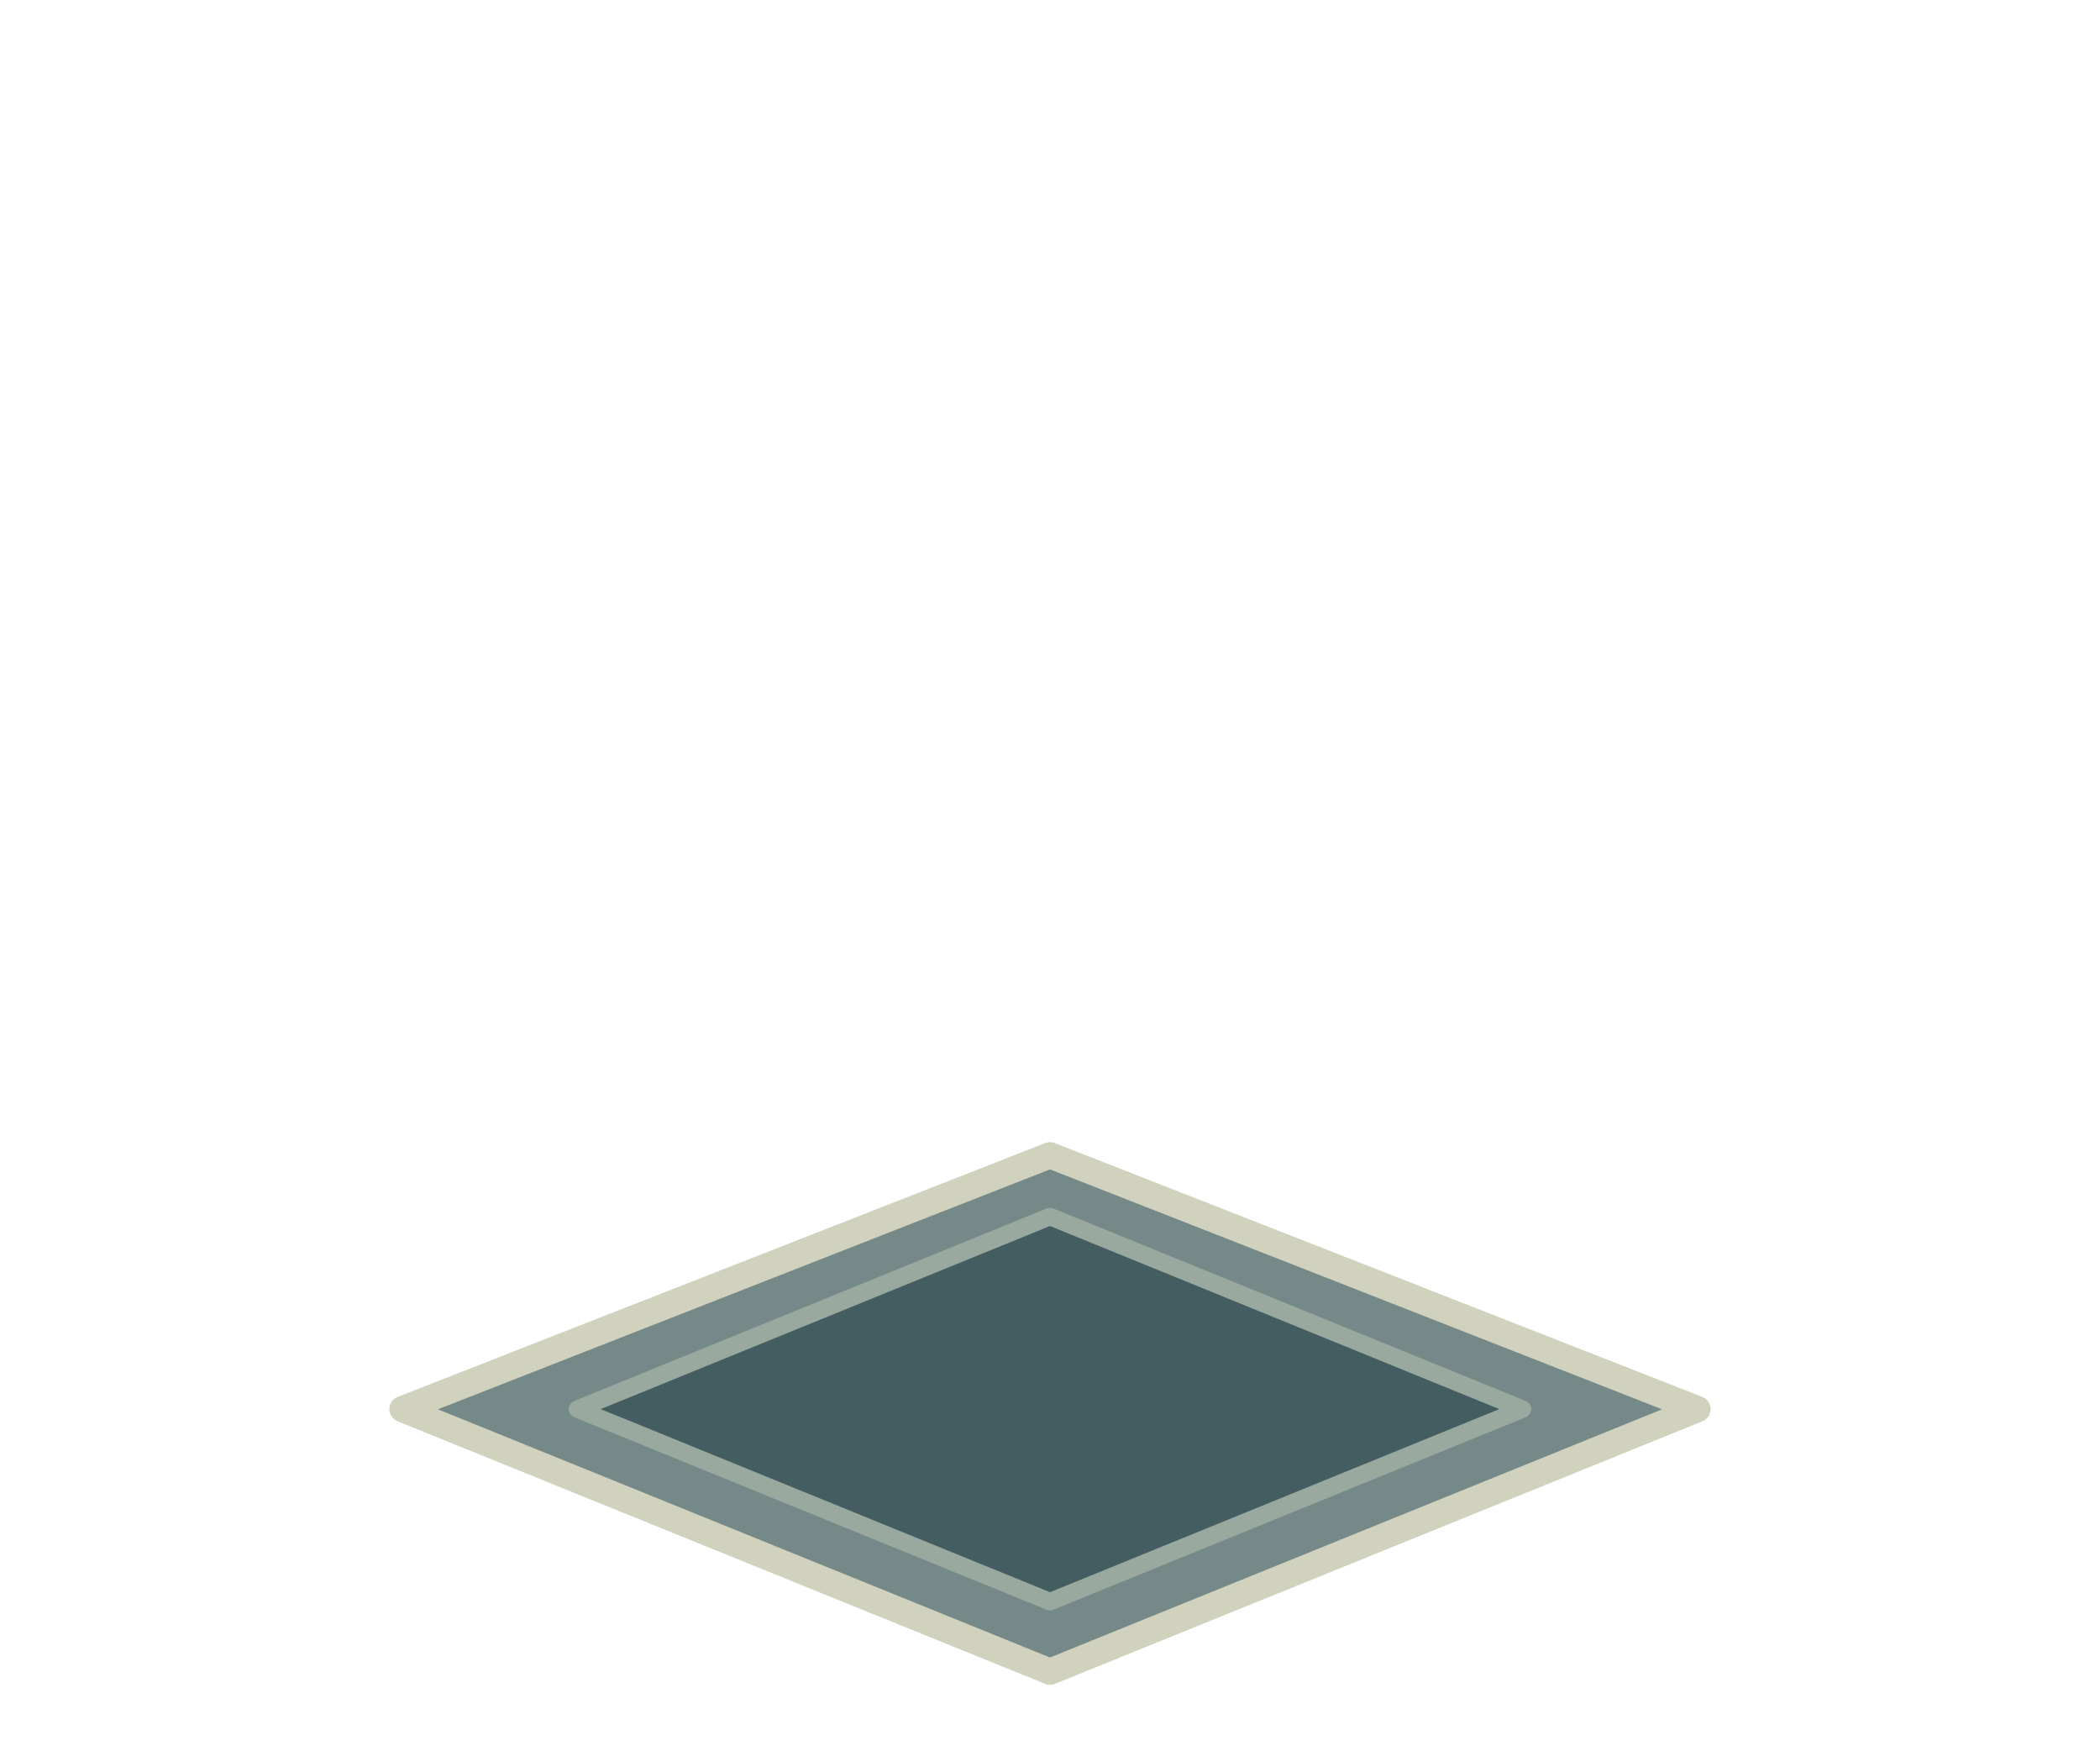
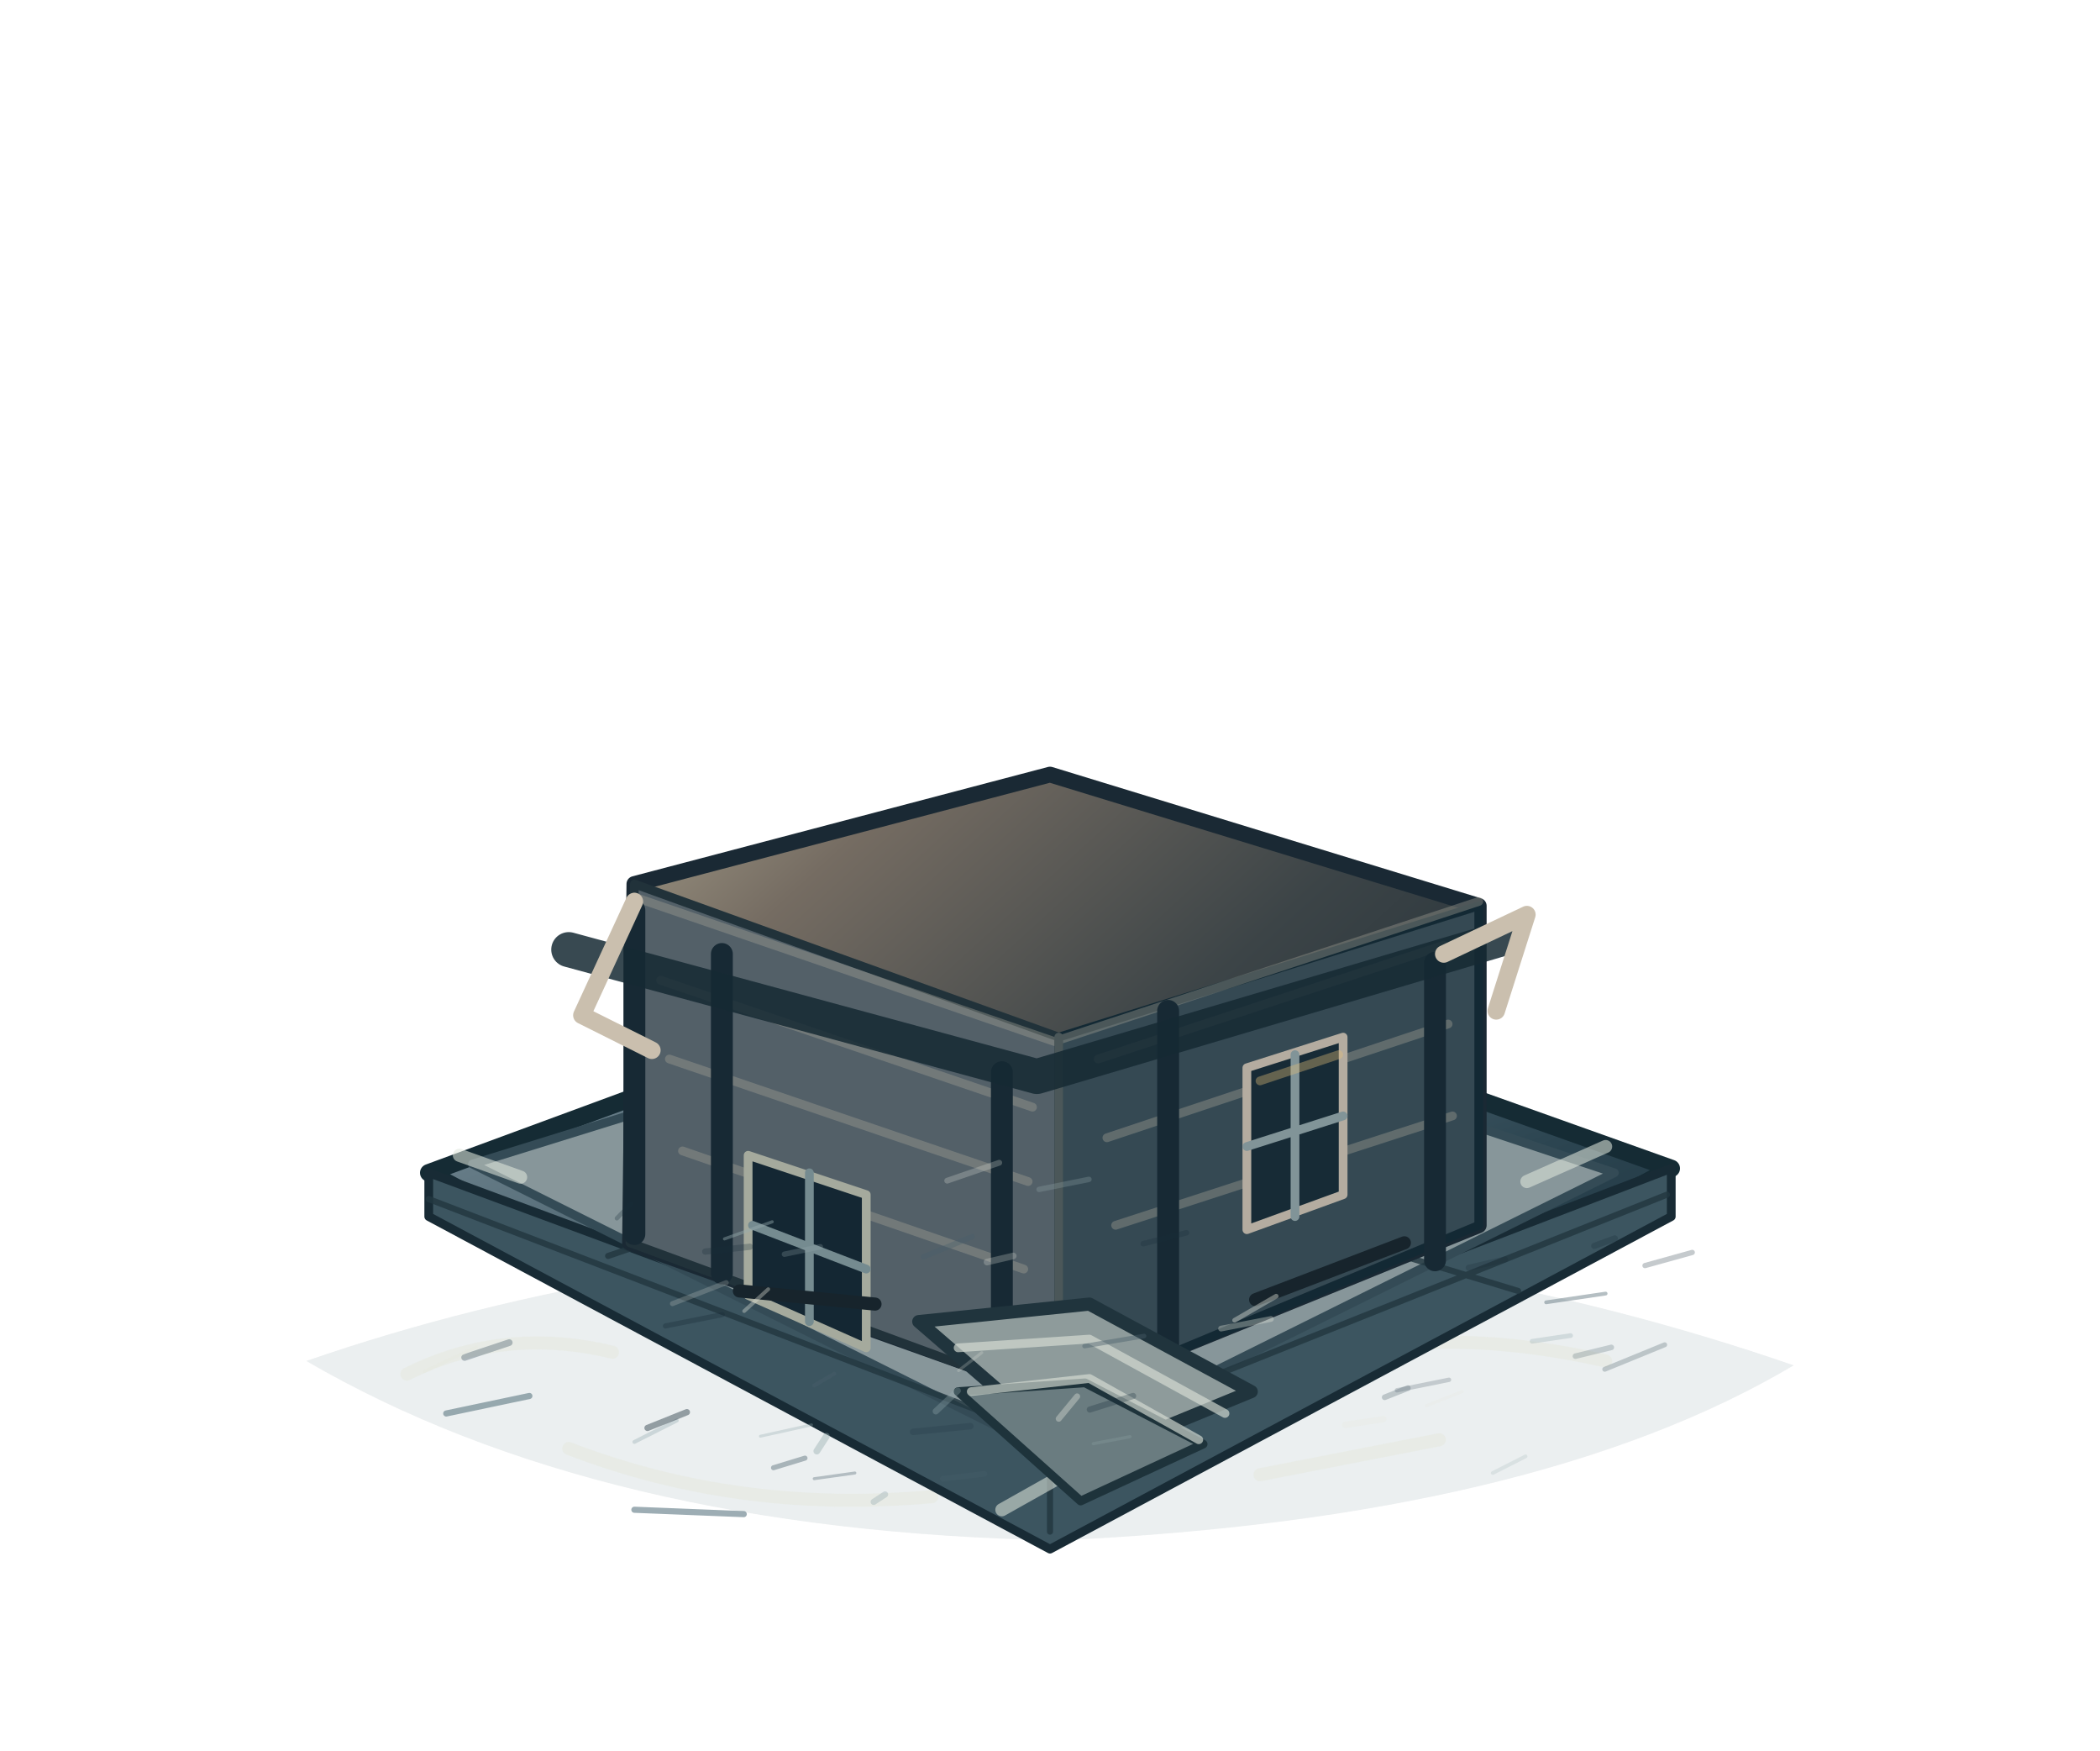
- <svg xmlns="http://www.w3.org/2000/svg" viewBox="0 0 240 200">
-   <g fill="none" stroke-linejoin="round">
-     <path d="M120 132 194 161 120 191 46 161Z" fill="#758988" stroke="#d1d2bd" stroke-width="3" />
-     <path d="m66 161 54-22 54 22-54 22Z" fill="#445d61" stroke="#9aa9a0" stroke-width="2" />
+ <svg xmlns="http://www.w3.org/2000/svg" viewBox="0 0 480 400">
+   <defs>
+     <linearGradient id="slate" x1="0" y1="0" x2=".85" y2="1">
+       <stop stop-color="#a6b4b4" />
+       <stop offset=".24" stop-color="#667c87" />
+       <stop offset=".65" stop-color="#2c4551" />
+       <stop offset="1" stop-color="#162a35" />
+     </linearGradient>
+     <linearGradient id="snow" x1=".08" y1="0" x2=".85" y2="1">
+       <stop stop-color="#f1ede0" />
+       <stop offset=".46" stop-color="#cbd7d6" />
+       <stop offset="1" stop-color="#718e9c" />
+     </linearGradient>
+     <linearGradient id="wood" x1="0" y1="0" x2="1" y2=".8">
+       <stop stop-color="#a29b88" />
+       <stop offset=".21" stop-color="#756c62" />
+       <stop offset=".58" stop-color="#3c4447" />
+       <stop offset="1" stop-color="#1b2932" />
+     </linearGradient>
+     <linearGradient id="roof" x1=".18" y1="0" x2=".8" y2="1">
+       <stop stop-color="#96a5a9" />
+       <stop offset=".25" stop-color="#61727c" />
+       <stop offset=".54" stop-color="#394a54" />
+       <stop offset="1" stop-color="#172933" />
+     </linearGradient>
+     <linearGradient id="iron" x1="0" y1="0" x2=".86" y2="1">
+       <stop stop-color="#758992" />
+       <stop offset=".31" stop-color="#30454e" />
+       <stop offset=".69" stop-color="#1a2933" />
+       <stop offset="1" stop-color="#081820" />
+     </linearGradient>
+     <linearGradient id="bone" x1="0" y1="0" x2="1" y2="1">
+       <stop stop-color="#c4c2ae" />
+       <stop offset="1" stop-color="#4e6067" />
+     </linearGradient>
+     <radialGradient id="warm" cx=".47" cy=".52" r=".55">
+       <stop stop-color="#dd985b" stop-opacity=".67" />
+       <stop offset=".5" stop-color="#aa6b41" stop-opacity=".31" />
+       <stop offset="1" stop-color="#aa6b41" stop-opacity="0" />
+     </radialGradient>
+     <clipPath id="roofLeft">
+       <path d="M121 194L237 126 246 200 146 239Z" />
+     </clipPath>
+     <clipPath id="roofRight">
+       <path d="M237 126L361 195 337 240 246 200Z" />
+     </clipPath>
+   </defs>
+   <g stroke-linecap="round" stroke-linejoin="round">
+     <g opacity=".95">
+       <path d="M70 311Q145 285 240 283Q329 284 410 312Q351 347 242 352Q137 350 70 311Z" fill="#7b9198" opacity=".16" />
+       <path d="M93 314q22-11 47-5m158 3q29-10 69-1m-237 20q39 15 83 11m75-5 41-8" fill="none" stroke="#e5e9e1" stroke-width="3" stroke-linejoin="round" stroke-linecap="round" opacity=".65" />
+       <path d="M102 323l19-4m177-4-17 6m-136 24 25 1" fill="none" stroke="#637d87" stroke-width="1.4" stroke-linejoin="round" stroke-linecap="round" opacity=".66" />
+     </g>
+     <g>
+       <path d="M98 268L239 216 382 267 241 344Z" fill="url(#slate)" stroke="#152b34" stroke-width="4" stroke-linejoin="round" stroke-linecap="round" />
+       <path d="M98 268L241 321 382 267 382 278 240 354 98 278Z" fill="#3c5560" stroke="#182b35" stroke-width="2" stroke-linejoin="round" stroke-linecap="round" />
+       <path d="M108 266L240 225 369 268 240 332Z" fill="#87969a" stroke="#344b56" stroke-width="2" stroke-linejoin="round" stroke-linecap="round" />
+       <path d="M98 274L241 329 381 273M240 332v18M139 287l56-19m106 13 46 14m-108-43 1 73" fill="none" stroke="#223740" stroke-width="1.4" stroke-linejoin="round" stroke-linecap="round" opacity=".82" />
+       <path d="M105 264l14 5m248-7-18 8m-104 66-16 9" fill="none" stroke="#e0e6dc" stroke-width="3" stroke-linejoin="round" stroke-linecap="round" opacity=".57" />
+     </g>
+     <g>
+       <path d="M145 202L240 177 338 207 338 280 242 319 144 284Z" fill="url(#wood)" stroke="#1a2934" stroke-width="3.6" stroke-linejoin="round" stroke-linecap="round" />
+       <path d="M145 202L242 237 242 320 144 284Z" fill="#536068" stroke="#21323a" stroke-width="2" stroke-linejoin="round" stroke-linecap="round" />
+       <path d="M242 237L338 207 338 280 242 320Z" fill="#354953" stroke="#132934" stroke-width="2" stroke-linejoin="round" stroke-linecap="round" />
+       <path d="M145 205l96 33 97-32M242 237v83M151 224l85 29m-83-11 82 28m-79-7 78 27m17-48 79-26m-77 44 78-26m-76 46 77-25" fill="none" stroke="#a5a397" stroke-width="2" stroke-linejoin="round" stroke-linecap="round" opacity=".38" />
+       <path d="M145 208v74m20-64v73m64-46v65m38-79v89m61-100v68" fill="none" stroke="#172934" stroke-width="5" stroke-linejoin="round" stroke-linecap="round" />
+       <g>
+         <path d="M285 244l22-7v36l-22 8Z" fill="#172b36" stroke="#b4aca0" stroke-width="2" stroke-linejoin="round" stroke-linecap="round" />
+         <path d="M296 241v37M285 262l22-7" fill="none" stroke="#819498" stroke-width="2" stroke-linejoin="round" stroke-linecap="round" />
+         <path d="M288 247l18-6" fill="none" stroke="#e1bc7a" stroke-width="2" stroke-linejoin="round" stroke-linecap="round" opacity=".38" />
+       </g>
+       <path d="M171 264l27 9v35l-27-12Z" fill="#142733" stroke="#a5aa9d" stroke-width="2" stroke-linejoin="round" stroke-linecap="round" />
+       <path d="M185 268v34M172 280l26 10" fill="none" stroke="#758b90" stroke-width="2" stroke-linejoin="round" stroke-linecap="round" />
+       <path d="M130 217l107 29 108-32" fill="none" stroke="#152933" stroke-width="8" stroke-linejoin="round" stroke-linecap="round" opacity=".85" />
+       <path d="M145 206l-12 26 16 8m181-22 19-9-7 22" fill="none" stroke="#cabfae" stroke-width="4" stroke-linejoin="round" stroke-linecap="round" />
+       <path d="M169 295l31 3m87-1 34-13" fill="none" stroke="#17242c" stroke-width="3" stroke-linejoin="round" stroke-linecap="round" />
+     </g>
+     <g>
+       <path d="M210 302l39-4 37 20-39 16Z" fill="#8e9b9b" stroke="#20343d" stroke-width="3" stroke-linejoin="round" stroke-linecap="round" />
+       <path d="M219 318l29-2 27 14-28 13Z" fill="#6a7c80" stroke="#1e333b" stroke-width="2" stroke-linejoin="round" stroke-linecap="round" />
+       <path d="M222 318l27-3 25 14m-55-21 30-2 31 17" fill="none" stroke="#d8dfd6" stroke-width="2" stroke-linejoin="round" stroke-linecap="round" opacity=".65" />
+     </g>
+     <g pointer-events="none">
+       <path d="M153.7 297.9l12.3 -4.8" fill="none" stroke="#e6e8de" stroke-width="1.14" stroke-linejoin="round" stroke-linecap="round" opacity="0.21" />
+       <path d="M208.7 327.2l13.1 -1.3" fill="none" stroke="#172b38" stroke-width="1.48" stroke-linejoin="round" stroke-linecap="round" opacity="0.19" />
+       <path d="M213.9 322.5l5.0 -4.7" fill="none" stroke="#96acaf" stroke-width="1.45" stroke-linejoin="round" stroke-linecap="round" opacity="0.32" />
+       <path d="M186.1 337.9l9.3 -1.3" fill="none" stroke="#475e69" stroke-width="0.68" stroke-linejoin="round" stroke-linecap="round" opacity="0.34" />
+       <path d="M170.1 299.6l5.5 -5.0" fill="none" stroke="#e6e8de" stroke-width="0.86" stroke-linejoin="round" stroke-linecap="round" opacity="0.36" />
+       <path d="M141.0 278.4l3.2 -3.3" fill="none" stroke="#172b38" stroke-width="1.00" stroke-linejoin="round" stroke-linecap="round" opacity="0.27" />
+       <path d="M350.2 306.5l8.8 -1.3" fill="none" stroke="#96acaf" stroke-width="1.07" stroke-linejoin="round" stroke-linecap="round" opacity="0.31" />
+       <path d="M366.8 312.9l13.7 -5.6" fill="none" stroke="#475e69" stroke-width="1.12" stroke-linejoin="round" stroke-linecap="round" opacity="0.29" />
+       <path d="M216.5 269.8l11.9 -4.1" fill="none" stroke="#e6e8de" stroke-width="1.33" stroke-linejoin="round" stroke-linecap="round" opacity="0.25" />
+       <path d="M319.3 317.7l11.9 -2.4" fill="none" stroke="#172b38" stroke-width="1.00" stroke-linejoin="round" stroke-linecap="round" opacity="0.19" />
+       <path d="M199.7 343.2l2.6 -1.7" fill="none" stroke="#96acaf" stroke-width="1.41" stroke-linejoin="round" stroke-linecap="round" opacity="0.38" />
+       <path d="M360.1 309.9l8.2 -2.0" fill="none" stroke="#475e69" stroke-width="1.27" stroke-linejoin="round" stroke-linecap="round" opacity="0.25" />
+       <path d="M219.1 313.2l5.3 -4.1" fill="none" stroke="#e6e8de" stroke-width="0.69" stroke-linejoin="round" stroke-linecap="round" opacity="0.22" />
+       <path d="M335.7 289.7l8.3 -1.9" fill="none" stroke="#172b38" stroke-width="1.39" stroke-linejoin="round" stroke-linecap="round" opacity="0.24" />
+       <path d="M173.8 328.2l11.7 -2.6" fill="none" stroke="#96acaf" stroke-width="0.66" stroke-linejoin="round" stroke-linecap="round" opacity="0.33" />
+       <path d="M316.5 319.3l5.3 -2.1" fill="none" stroke="#475e69" stroke-width="1.29" stroke-linejoin="round" stroke-linecap="round" opacity="0.29" />
+       <path d="M279.1 303.6l11.4 -2.2" fill="none" stroke="#e6e8de" stroke-width="1.31" stroke-linejoin="round" stroke-linecap="round" opacity="0.35" />
+       <path d="M249.1 322.1l9.9 -3.1" fill="none" stroke="#172b38" stroke-width="1.41" stroke-linejoin="round" stroke-linecap="round" opacity="0.28" />
+       <path d="M341.2 336.6l7.5 -3.8" fill="none" stroke="#96acaf" stroke-width="0.86" stroke-linejoin="round" stroke-linecap="round" opacity="0.21" />
+       <path d="M247.9 307.6l13.6 -2.3" fill="none" stroke="#475e69" stroke-width="1.04" stroke-linejoin="round" stroke-linecap="round" opacity="0.42" />
+       <path d="M307.5 325.6l8.7 -1.3" fill="none" stroke="#e6e8de" stroke-width="1.46" stroke-linejoin="round" stroke-linecap="round" opacity="0.28" />
+       <path d="M152.1 303.0l13.0 -2.6" fill="none" stroke="#172b38" stroke-width="1.18" stroke-linejoin="round" stroke-linecap="round" opacity="0.33" />
+       <path d="M179.3 286.6l8.2 -1.7" fill="none" stroke="#96acaf" stroke-width="1.24" stroke-linejoin="round" stroke-linecap="round" opacity="0.25" />
+       <path d="M215.5 337.9l9.5 -1.1" fill="none" stroke="#475e69" stroke-width="1.28" stroke-linejoin="round" stroke-linecap="round" opacity="0.31" />
+       <path d="M326.1 321.2l8.1 -3.2" fill="none" stroke="#e6e8de" stroke-width="0.71" stroke-linejoin="round" stroke-linecap="round" opacity="0.25" />
+       <path d="M261.3 284.2l9.9 -2.5" fill="none" stroke="#172b38" stroke-width="1.26" stroke-linejoin="round" stroke-linecap="round" opacity="0.27" />
+       <path d="M145.0 329.5l9.7 -4.9" fill="none" stroke="#96acaf" stroke-width="0.89" stroke-linejoin="round" stroke-linecap="round" opacity="0.37" />
+       <path d="M176.8 335.4l7.2 -2.2" fill="none" stroke="#475e69" stroke-width="1.15" stroke-linejoin="round" stroke-linecap="round" opacity="0.41" />
+       <path d="M282.2 301.7l9.5 -5.5" fill="none" stroke="#e6e8de" stroke-width="1.08" stroke-linejoin="round" stroke-linecap="round" opacity="0.40" />
+       <path d="M376.0 289.2l10.8 -3.0" fill="none" stroke="#172b38" stroke-width="1.20" stroke-linejoin="round" stroke-linecap="round" opacity="0.25" />
+       <path d="M165.6 283.1l10.9 -3.9" fill="none" stroke="#96acaf" stroke-width="0.71" stroke-linejoin="round" stroke-linecap="round" opacity="0.43" />
+       <path d="M353.4 297.6l13.6 -2.0" fill="none" stroke="#475e69" stroke-width="0.86" stroke-linejoin="round" stroke-linecap="round" opacity="0.40" />
+       <path d="M242.0 324.2l4.2 -5.1" fill="none" stroke="#e6e8de" stroke-width="1.38" stroke-linejoin="round" stroke-linecap="round" opacity="0.37" />
+       <path d="M148.0 326.3l9.0 -3.6" fill="none" stroke="#172b38" stroke-width="1.43" stroke-linejoin="round" stroke-linecap="round" opacity="0.42" />
+       <path d="M237.5 271.8l11.4 -2.3" fill="none" stroke="#96acaf" stroke-width="1.24" stroke-linejoin="round" stroke-linecap="round" opacity="0.27" />
+       <path d="M106.2 310.2l10.2 -3.4" fill="none" stroke="#475e69" stroke-width="1.53" stroke-linejoin="round" stroke-linecap="round" opacity="0.39" />
+       <path d="M97.0 313.4l11.9 -5.6" fill="none" stroke="#e6e8de" stroke-width="0.73" stroke-linejoin="round" stroke-linecap="round" opacity="0.36" />
+       <path d="M161.2 286.0l10.2 -1.1" fill="none" stroke="#172b38" stroke-width="1.44" stroke-linejoin="round" stroke-linecap="round" opacity="0.27" />
+       <path d="M249.9 329.9l8.4 -1.6" fill="none" stroke="#96acaf" stroke-width="0.72" stroke-linejoin="round" stroke-linecap="round" opacity="0.22" />
+       <path d="M211.1 287.2l11.1 -4.6" fill="none" stroke="#475e69" stroke-width="1.26" stroke-linejoin="round" stroke-linecap="round" opacity="0.35" />
+       <path d="M225.6 288.4l6.0 -1.4" fill="none" stroke="#e6e8de" stroke-width="1.51" stroke-linejoin="round" stroke-linecap="round" opacity="0.25" />
+       <path d="M364.4 284.7l4.7 -1.7" fill="none" stroke="#172b38" stroke-width="1.43" stroke-linejoin="round" stroke-linecap="round" opacity="0.26" />
+       <path d="M186.7 331.6l2.2 -3.4" fill="none" stroke="#96acaf" stroke-width="1.54" stroke-linejoin="round" stroke-linecap="round" opacity="0.42" />
+       <path d="M186.1 316.6l4.6 -2.7" fill="none" stroke="#475e69" stroke-width="0.89" stroke-linejoin="round" stroke-linecap="round" opacity="0.39" />
+     </g>
  </g>
</svg>
